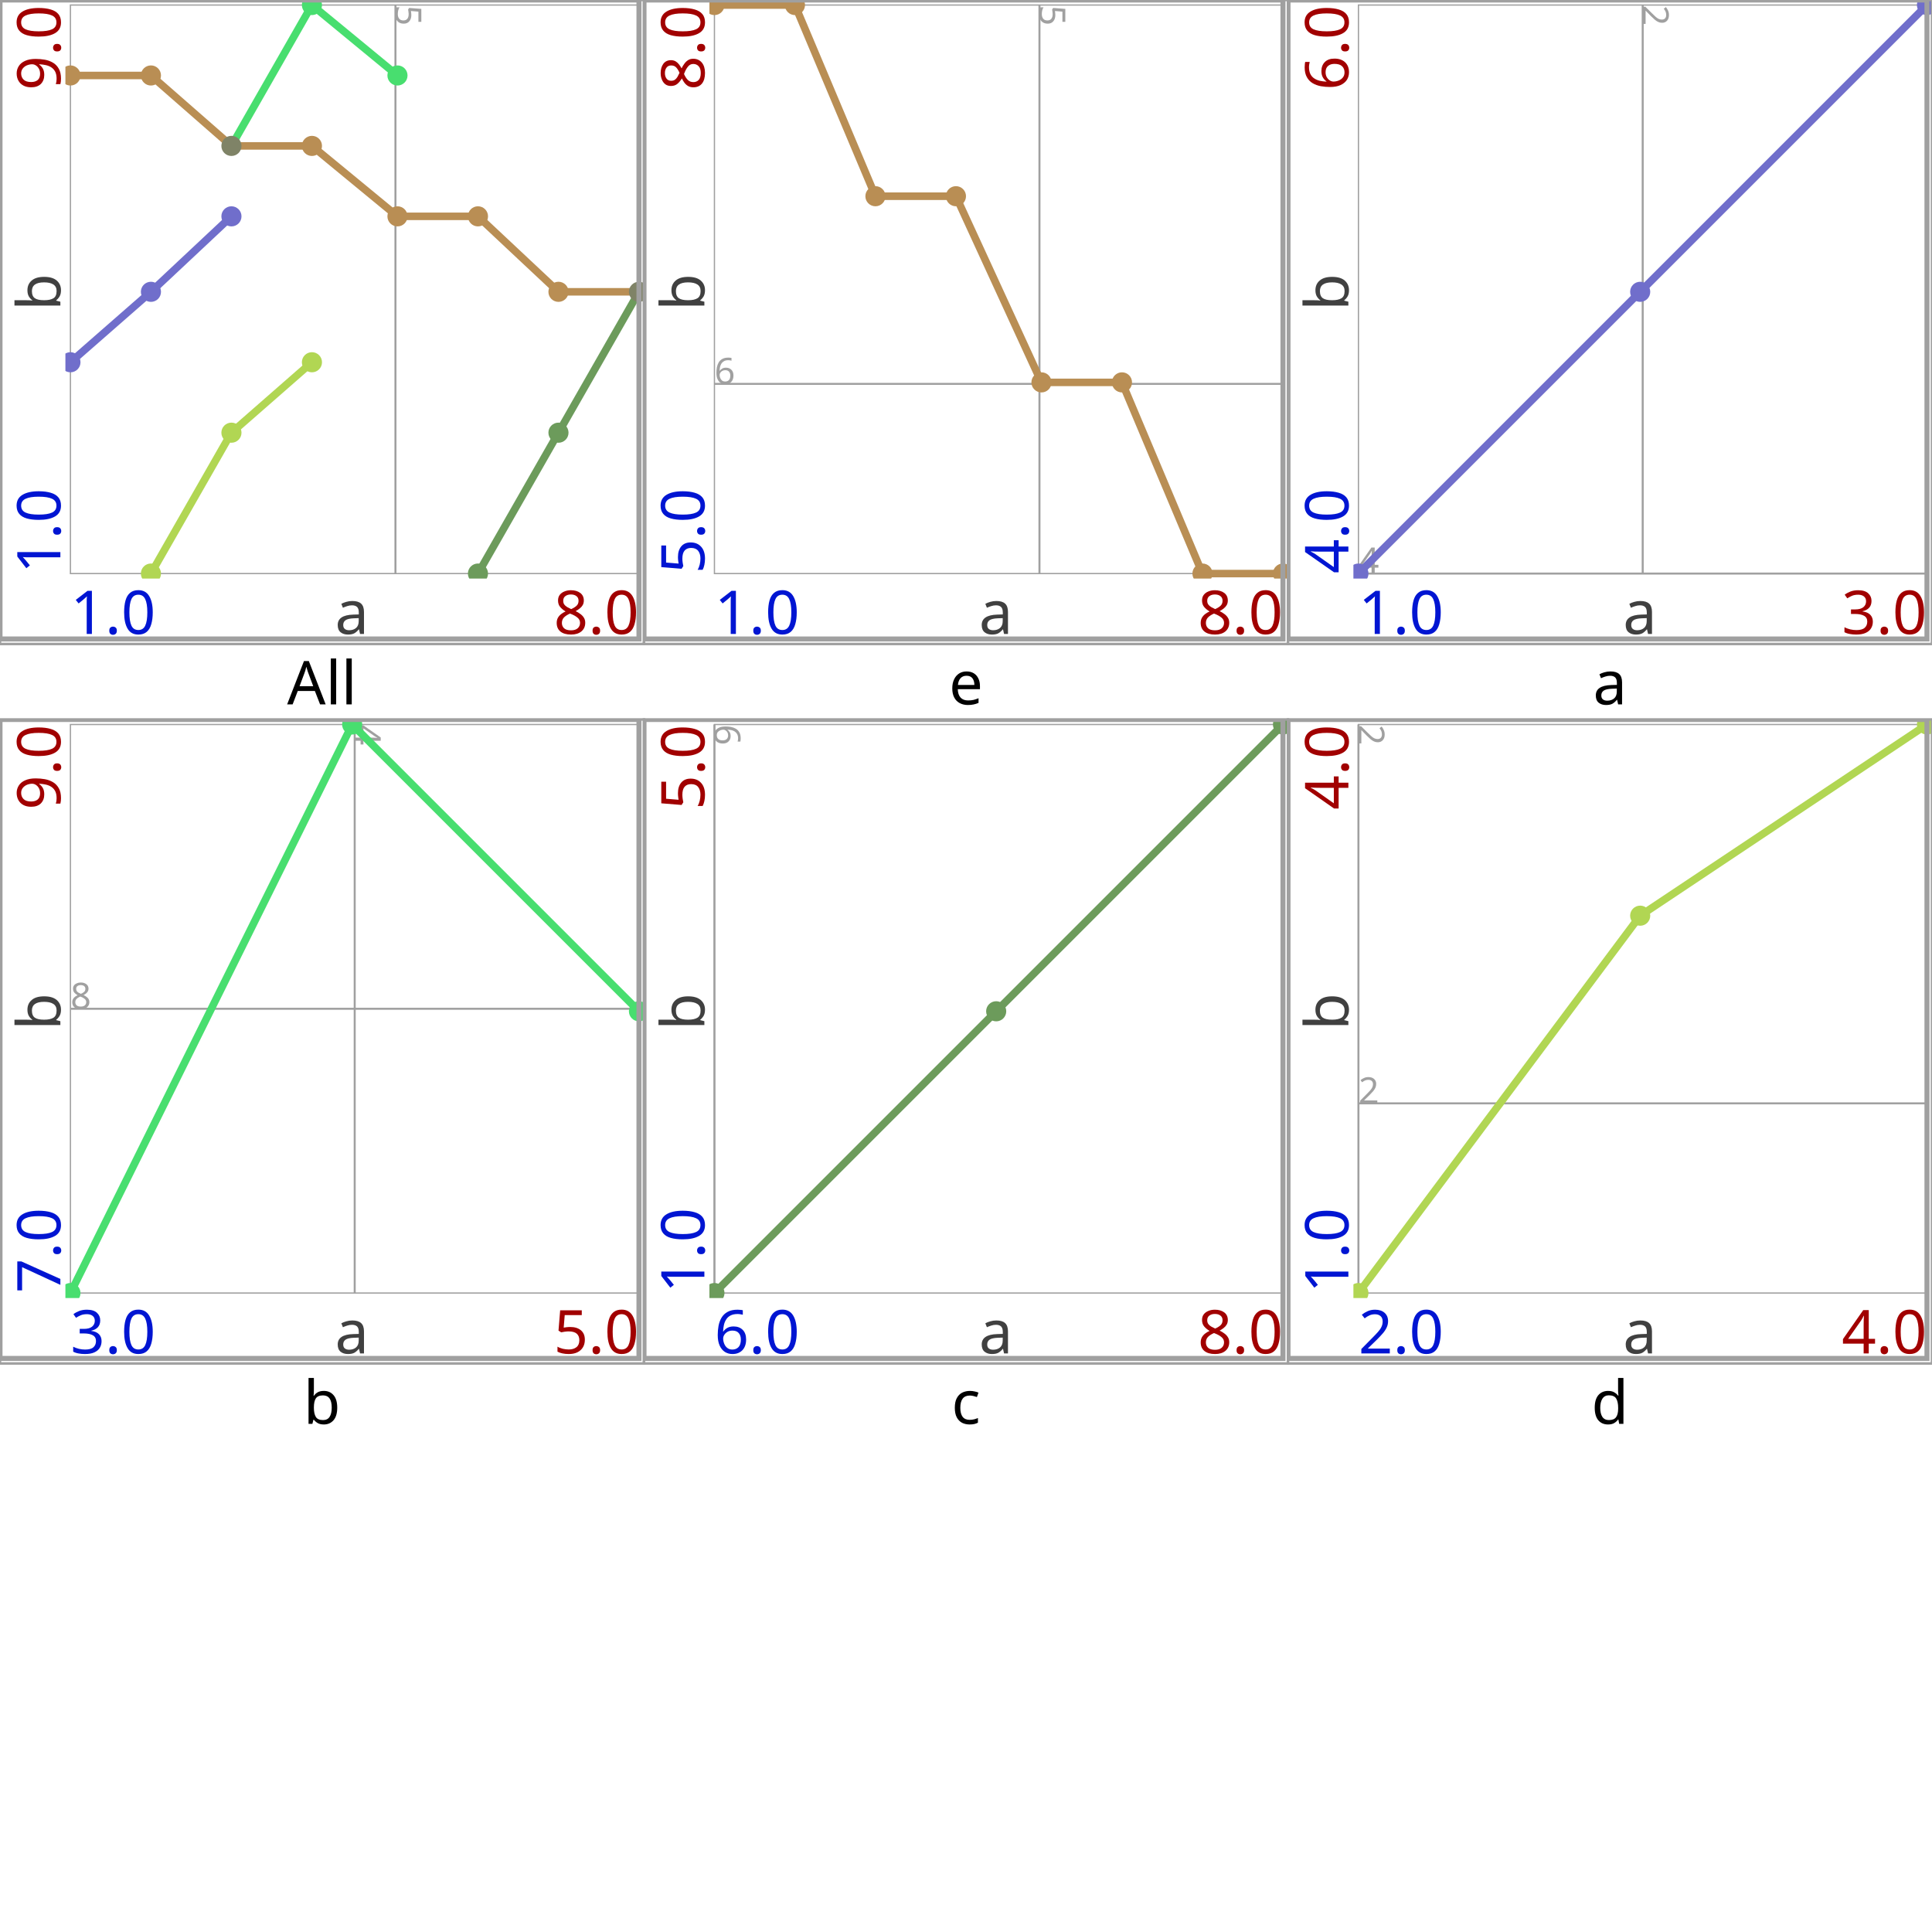
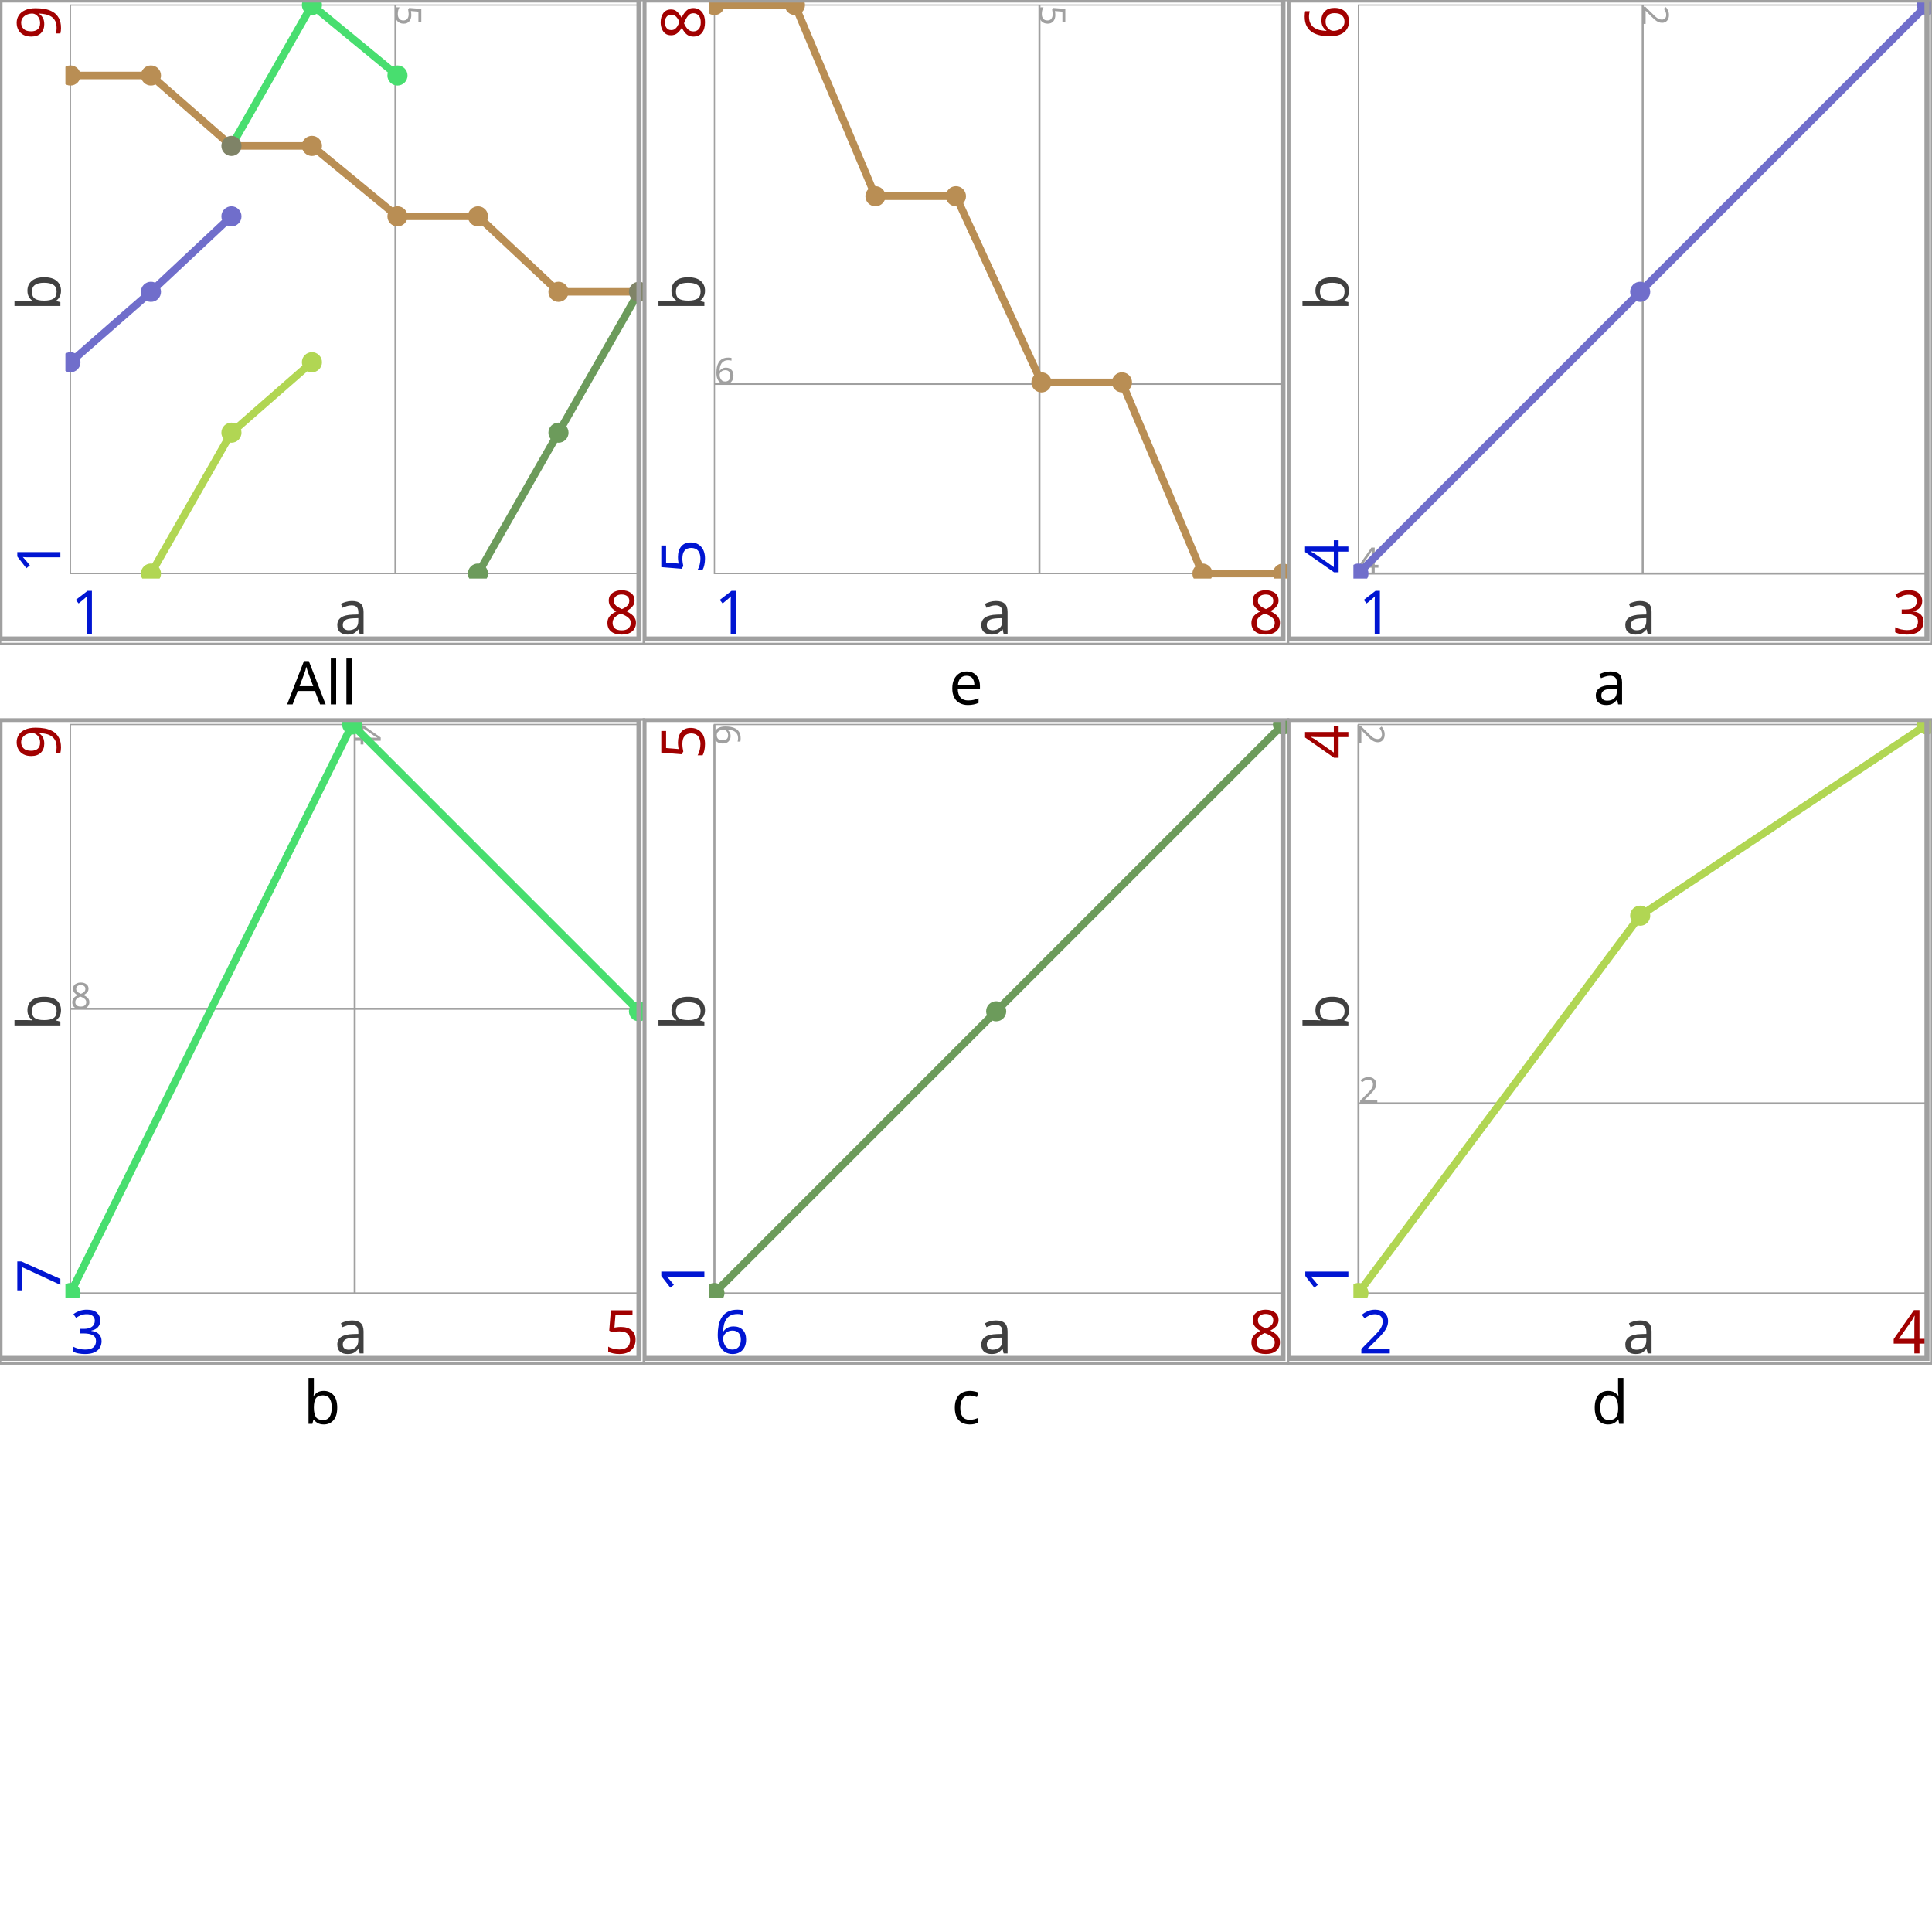
<svg xmlns="http://www.w3.org/2000/svg" id="smallp_TESTID" x="0" y="0" width="384" height="384" font-family="'Noto Sans', sans-serif">
  <rect width="384" height="384" x="0" y="0" fill="#ffffff" />
  <g transform="translate(0,0)">
    <svg id="xyp_TESTID" x="0" y="0" width="128" height="128" font-family="'Noto Sans', sans-serif">
      <defs>
        <clipPath id="plotClip-TESTID">
          <rect x="13" y="0" width="115" height="115" />
        </clipPath>
      </defs>
      <style> .circle-group-TESTID circle { r: 2.0px; } </style>
      <rect x="0" y="0" width="128" height="128" fill="#ffffff" stroke="#ffffff" />
-       <text x="14" text-anchor="start" y="126" font-family="'Noto Sans', sans-serif" fill="#0015D2" font-size="12px">1.0</text>
-       <text x="69.944" text-anchor="middle" y="126" font-family="'Noto Sans', sans-serif" fill="#404040" font-size="12px">a</text>
-       <text x="127" text-anchor="end" y="126" font-family="'Noto Sans', sans-serif" fill="#A10000" font-size="12px">8.0</text>
-       <text x="12" text-anchor="start" y="114" font-family="'Noto Sans', sans-serif" fill="#0015D2" font-size="12px" transform="rotate(270,12,114)">1.0</text>
-       <text x="12" text-anchor="middle" y="58.056" font-family="'Noto Sans', sans-serif" fill="#404040" font-size="12px" transform="rotate(270,12,58.056)">b</text>
-       <text x="12" text-anchor="end" y="1" font-family="'Noto Sans', sans-serif" fill="#A10000" font-size="12px" transform="rotate(270,12,1)">9.0</text>
+       <text x="14" text-anchor="start" y="126" font-family="'Noto Sans', sans-serif" fill="#0015D2" font-size="12px">1</text>
+       <text x="69.864" text-anchor="middle" y="126" font-family="'Noto Sans', sans-serif" fill="#404040" font-size="12px">a</text>
+       <text x="127" text-anchor="end" y="126" font-family="'Noto Sans', sans-serif" fill="#A10000" font-size="12px">8</text>
+       <text x="12" text-anchor="start" y="114" font-family="'Noto Sans', sans-serif" fill="#0015D2" font-size="12px" transform="rotate(270,12,114)">1</text>
+       <text x="12" text-anchor="middle" y="58.136" font-family="'Noto Sans', sans-serif" fill="#404040" font-size="12px" transform="rotate(270,12,58.136)">b</text>
+       <text x="12" text-anchor="end" y="1" font-family="'Noto Sans', sans-serif" fill="#A10000" font-size="12px" transform="rotate(270,12,1)">9</text>
      <line x1="78.6" y1="1" x2="78.6" y2="114" stroke="#a0a0a0" stroke-width="0.4" />
      <text x="78.6" text-anchor="start" y="1" font-family="'Noto Sans', sans-serif" fill="#a0a0a0" font-size="7.2px" transform="rotate(90,78.6,1)">5</text>
      <rect x="14" y="1" width="113" height="113" stroke="#a0a0a0" fill="none" stroke-width="0.25" />
      <g fill="none" stroke-width="1.5" stroke-dasharray="none">
        <path d="M 14 72 L 30 58 L 46 43" stroke="#706ecb" />
        <path d="M 14 15 L 30 15 L 46 29 L 62 29 L 79 43 L 95 43 L 111 58 L 127 58" stroke="#b98e54" />
        <path d="M 30 114 L 46 86 L 62 72" stroke="#b1d653" />
        <path d="M 46 29 L 62 1 L 79 15" stroke="#48de6f" />
        <path d="M 95 114 L 111 86 L 127 58" stroke="#6c9b5b" />
      </g>
      <g class="circle-group-TESTID" stroke="none" fill="#3939ff" clip-path="url(#plotClip-TESTID)">
        <circle cx="111" cy="58" fill="#b98e54" r="2.0" />
        <circle cx="111" cy="86" fill="#6c9b5b" r="2.0" />
        <circle cx="127" cy="58" fill="#7f8367" r="2.0" />
        <circle cx="14" cy="15" fill="#b98e54" r="2.0" />
        <circle cx="14" cy="72" fill="#706ecb" r="2.0" />
        <circle cx="30" cy="114" fill="#b1d653" r="2.0" />
        <circle cx="30" cy="15" fill="#b98e54" r="2.0" />
        <circle cx="30" cy="58" fill="#706ecb" r="2.0" />
        <circle cx="46" cy="29" fill="#7f8367" r="2.0" />
        <circle cx="46" cy="43" fill="#706ecb" r="2.0" />
        <circle cx="46" cy="86" fill="#b1d653" r="2.0" />
        <circle cx="62" cy="1" fill="#48de6f" r="2.0" />
        <circle cx="62" cy="29" fill="#b98e54" r="2.0" />
        <circle cx="62" cy="72" fill="#b1d653" r="2.0" />
        <circle cx="79" cy="15" fill="#48de6f" r="2.0" />
        <circle cx="79" cy="43" fill="#b98e54" r="2.0" />
        <circle cx="95" cy="114" fill="#6c9b5b" r="2.0" />
        <circle cx="95" cy="43" fill="#b98e54" r="2.0" />
      </g>
      <rect x="0" y="0" width="127" height="127" fill="none" stroke="#a0a0a0" stroke-width="1" />
    </svg>
  </g>
  <rect width="128" height="128" x="0" y="0" fill="none" stroke="#a0a0a0" stroke-width="0.5" />
  <text x="64.0" text-anchor="middle" y="140" font-family="'Noto Sans', sans-serif" fill="#000000" font-size="12px">All</text>
  <g transform="translate(128,0)">
    <svg id="xyp_TESTID" x="0" y="0" width="128" height="128" font-family="'Noto Sans', sans-serif">
      <defs>
        <clipPath id="plotClip-TESTID">
          <rect x="13" y="0" width="115" height="115" />
        </clipPath>
      </defs>
      <style> .circle-group-TESTID circle { r: 2.0px; } </style>
      <rect x="0" y="0" width="128" height="128" fill="#ffffff" stroke="#ffffff" />
-       <text x="14" text-anchor="start" y="126" font-family="'Noto Sans', sans-serif" fill="#0015D2" font-size="12px">1.0</text>
-       <text x="69.944" text-anchor="middle" y="126" font-family="'Noto Sans', sans-serif" fill="#404040" font-size="12px">a</text>
-       <text x="127" text-anchor="end" y="126" font-family="'Noto Sans', sans-serif" fill="#A10000" font-size="12px">8.0</text>
-       <text x="12" text-anchor="start" y="114" font-family="'Noto Sans', sans-serif" fill="#0015D2" font-size="12px" transform="rotate(270,12,114)">5.0</text>
-       <text x="12" text-anchor="middle" y="58.056" font-family="'Noto Sans', sans-serif" fill="#404040" font-size="12px" transform="rotate(270,12,58.056)">b</text>
-       <text x="12" text-anchor="end" y="1" font-family="'Noto Sans', sans-serif" fill="#A10000" font-size="12px" transform="rotate(270,12,1)">8.0</text>
+       <text x="14" text-anchor="start" y="126" font-family="'Noto Sans', sans-serif" fill="#0015D2" font-size="12px">1</text>
+       <text x="69.864" text-anchor="middle" y="126" font-family="'Noto Sans', sans-serif" fill="#404040" font-size="12px">a</text>
+       <text x="127" text-anchor="end" y="126" font-family="'Noto Sans', sans-serif" fill="#A10000" font-size="12px">8</text>
+       <text x="12" text-anchor="start" y="114" font-family="'Noto Sans', sans-serif" fill="#0015D2" font-size="12px" transform="rotate(270,12,114)">5</text>
+       <text x="12" text-anchor="middle" y="58.136" font-family="'Noto Sans', sans-serif" fill="#404040" font-size="12px" transform="rotate(270,12,58.136)">b</text>
+       <text x="12" text-anchor="end" y="1" font-family="'Noto Sans', sans-serif" fill="#A10000" font-size="12px" transform="rotate(270,12,1)">8</text>
      <line x1="78.6" y1="1" x2="78.6" y2="114" stroke="#a0a0a0" stroke-width="0.4" />
      <text x="78.6" text-anchor="start" y="1" font-family="'Noto Sans', sans-serif" fill="#a0a0a0" font-size="7.2px" transform="rotate(90,78.6,1)">5</text>
      <line x1="14" y1="76.3" x2="127" y2="76.3" stroke="#a0a0a0" stroke-width="0.4" />
      <text x="14" text-anchor="start" y="76.3" font-family="'Noto Sans', sans-serif" fill="#a0a0a0" font-size="7.2px">6</text>
      <rect x="14" y="1" width="113" height="113" stroke="#a0a0a0" fill="none" stroke-width="0.25" />
      <g fill="none" stroke-width="1.5" stroke-dasharray="none">
        <path d="M 14 1 L 30 1 L 46 39 L 62 39 L 79 76 L 95 76 L 111 114 L 127 114" stroke="#b98e54" />
      </g>
      <g class="circle-group-TESTID" stroke="none" fill="#3939ff" clip-path="url(#plotClip-TESTID)">
        <circle cx="111" cy="114" fill="#b98e54" r="2.0" />
        <circle cx="127" cy="114" fill="#b98e54" r="2.0" />
        <circle cx="14" cy="1" fill="#b98e54" r="2.0" />
        <circle cx="30" cy="1" fill="#b98e54" r="2.0" />
        <circle cx="46" cy="39" fill="#b98e54" r="2.0" />
        <circle cx="62" cy="39" fill="#b98e54" r="2.0" />
        <circle cx="79" cy="76" fill="#b98e54" r="2.0" />
        <circle cx="95" cy="76" fill="#b98e54" r="2.0" />
      </g>
      <rect x="0" y="0" width="127" height="127" fill="none" stroke="#a0a0a0" stroke-width="1" />
    </svg>
  </g>
  <rect width="128" height="128" x="128" y="0" fill="none" stroke="#a0a0a0" stroke-width="0.5" />
  <text x="192.0" text-anchor="middle" y="140" font-family="'Noto Sans', sans-serif" fill="#000000" font-size="12px">e</text>
  <g transform="translate(256,0)">
    <svg id="xyp_TESTID" x="0" y="0" width="128" height="128" font-family="'Noto Sans', sans-serif">
      <defs>
        <clipPath id="plotClip-TESTID">
          <rect x="13" y="0" width="115" height="115" />
        </clipPath>
      </defs>
      <style> .circle-group-TESTID circle { r: 2.0px; } </style>
      <rect x="0" y="0" width="128" height="128" fill="#ffffff" stroke="#ffffff" />
-       <text x="14" text-anchor="start" y="126" font-family="'Noto Sans', sans-serif" fill="#0015D2" font-size="12px">1.0</text>
-       <text x="69.944" text-anchor="middle" y="126" font-family="'Noto Sans', sans-serif" fill="#404040" font-size="12px">a</text>
-       <text x="127" text-anchor="end" y="126" font-family="'Noto Sans', sans-serif" fill="#A10000" font-size="12px">3.0</text>
-       <text x="12" text-anchor="start" y="114" font-family="'Noto Sans', sans-serif" fill="#0015D2" font-size="12px" transform="rotate(270,12,114)">4.0</text>
-       <text x="12" text-anchor="middle" y="58.056" font-family="'Noto Sans', sans-serif" fill="#404040" font-size="12px" transform="rotate(270,12,58.056)">b</text>
-       <text x="12" text-anchor="end" y="1" font-family="'Noto Sans', sans-serif" fill="#A10000" font-size="12px" transform="rotate(270,12,1)">6.0</text>
+       <text x="14" text-anchor="start" y="126" font-family="'Noto Sans', sans-serif" fill="#0015D2" font-size="12px">1</text>
+       <text x="69.864" text-anchor="middle" y="126" font-family="'Noto Sans', sans-serif" fill="#404040" font-size="12px">a</text>
+       <text x="127" text-anchor="end" y="126" font-family="'Noto Sans', sans-serif" fill="#A10000" font-size="12px">3</text>
+       <text x="12" text-anchor="start" y="114" font-family="'Noto Sans', sans-serif" fill="#0015D2" font-size="12px" transform="rotate(270,12,114)">4</text>
+       <text x="12" text-anchor="middle" y="58.136" font-family="'Noto Sans', sans-serif" fill="#404040" font-size="12px" transform="rotate(270,12,58.136)">b</text>
+       <text x="12" text-anchor="end" y="1" font-family="'Noto Sans', sans-serif" fill="#A10000" font-size="12px" transform="rotate(270,12,1)">6</text>
      <line x1="70.5" y1="1" x2="70.5" y2="114" stroke="#a0a0a0" stroke-width="0.4" />
      <text x="70.5" text-anchor="start" y="1" font-family="'Noto Sans', sans-serif" fill="#a0a0a0" font-size="7.2px" transform="rotate(90,70.5,1)">2</text>
      <line x1="14" y1="114.0" x2="127" y2="114.0" stroke="#a0a0a0" stroke-width="0.4" />
      <text x="14" text-anchor="start" y="114.0" font-family="'Noto Sans', sans-serif" fill="#a0a0a0" font-size="7.2px">4</text>
      <rect x="14" y="1" width="113" height="113" stroke="#a0a0a0" fill="none" stroke-width="0.25" />
      <g fill="none" stroke-width="1.5" stroke-dasharray="none">
        <path d="M 14 114 L 70 58 L 127 1" stroke="#706ecb" />
      </g>
      <g class="circle-group-TESTID" stroke="none" fill="#3939ff" clip-path="url(#plotClip-TESTID)">
        <circle cx="127" cy="1" fill="#706ecb" r="2.0" />
        <circle cx="14" cy="114" fill="#706ecb" r="2.0" />
        <circle cx="70" cy="58" fill="#706ecb" r="2.0" />
      </g>
      <rect x="0" y="0" width="127" height="127" fill="none" stroke="#a0a0a0" stroke-width="1" />
    </svg>
  </g>
  <rect width="128" height="128" x="256" y="0" fill="none" stroke="#a0a0a0" stroke-width="0.5" />
  <text x="320.0" text-anchor="middle" y="140" font-family="'Noto Sans', sans-serif" fill="#000000" font-size="12px">a</text>
  <g transform="translate(0,143)">
    <svg id="xyp_TESTID" x="0" y="0" width="128" height="128" font-family="'Noto Sans', sans-serif">
      <defs>
        <clipPath id="plotClip-TESTID">
          <rect x="13" y="0" width="115" height="115" />
        </clipPath>
      </defs>
      <style> .circle-group-TESTID circle { r: 2.0px; } </style>
      <rect x="0" y="0" width="128" height="128" fill="#ffffff" stroke="#ffffff" />
-       <text x="14" text-anchor="start" y="126" font-family="'Noto Sans', sans-serif" fill="#0015D2" font-size="12px">3.0</text>
-       <text x="69.944" text-anchor="middle" y="126" font-family="'Noto Sans', sans-serif" fill="#404040" font-size="12px">a</text>
-       <text x="127" text-anchor="end" y="126" font-family="'Noto Sans', sans-serif" fill="#A10000" font-size="12px">5.0</text>
-       <text x="12" text-anchor="start" y="114" font-family="'Noto Sans', sans-serif" fill="#0015D2" font-size="12px" transform="rotate(270,12,114)">7.0</text>
-       <text x="12" text-anchor="middle" y="58.056" font-family="'Noto Sans', sans-serif" fill="#404040" font-size="12px" transform="rotate(270,12,58.056)">b</text>
-       <text x="12" text-anchor="end" y="1" font-family="'Noto Sans', sans-serif" fill="#A10000" font-size="12px" transform="rotate(270,12,1)">9.0</text>
+       <text x="14" text-anchor="start" y="126" font-family="'Noto Sans', sans-serif" fill="#0015D2" font-size="12px">3</text>
+       <text x="69.864" text-anchor="middle" y="126" font-family="'Noto Sans', sans-serif" fill="#404040" font-size="12px">a</text>
+       <text x="127" text-anchor="end" y="126" font-family="'Noto Sans', sans-serif" fill="#A10000" font-size="12px">5</text>
+       <text x="12" text-anchor="start" y="114" font-family="'Noto Sans', sans-serif" fill="#0015D2" font-size="12px" transform="rotate(270,12,114)">7</text>
+       <text x="12" text-anchor="middle" y="58.136" font-family="'Noto Sans', sans-serif" fill="#404040" font-size="12px" transform="rotate(270,12,58.136)">b</text>
+       <text x="12" text-anchor="end" y="1" font-family="'Noto Sans', sans-serif" fill="#A10000" font-size="12px" transform="rotate(270,12,1)">9</text>
      <line x1="70.5" y1="1" x2="70.5" y2="114" stroke="#a0a0a0" stroke-width="0.4" />
      <text x="70.5" text-anchor="start" y="1" font-family="'Noto Sans', sans-serif" fill="#a0a0a0" font-size="7.2px" transform="rotate(90,70.5,1)">4</text>
      <line x1="14" y1="57.5" x2="127" y2="57.5" stroke="#a0a0a0" stroke-width="0.4" />
      <text x="14" text-anchor="start" y="57.5" font-family="'Noto Sans', sans-serif" fill="#a0a0a0" font-size="7.2px">8</text>
      <rect x="14" y="1" width="113" height="113" stroke="#a0a0a0" fill="none" stroke-width="0.25" />
      <g fill="none" stroke-width="1.5" stroke-dasharray="none">
        <path d="M 14 114 L 70 1 L 127 58" stroke="#48de6f" />
      </g>
      <g class="circle-group-TESTID" stroke="none" fill="#3939ff" clip-path="url(#plotClip-TESTID)">
        <circle cx="127" cy="58" fill="#48de6f" r="2.0" />
        <circle cx="14" cy="114" fill="#48de6f" r="2.0" />
        <circle cx="70" cy="1" fill="#48de6f" r="2.0" />
      </g>
      <rect x="0" y="0" width="127" height="127" fill="none" stroke="#a0a0a0" stroke-width="1" />
    </svg>
  </g>
  <rect width="128" height="128" x="0" y="143" fill="none" stroke="#a0a0a0" stroke-width="0.5" />
  <text x="64.0" text-anchor="middle" y="283" font-family="'Noto Sans', sans-serif" fill="#000000" font-size="12px">b</text>
  <g transform="translate(128,143)">
    <svg id="xyp_TESTID" x="0" y="0" width="128" height="128" font-family="'Noto Sans', sans-serif">
      <defs>
        <clipPath id="plotClip-TESTID">
          <rect x="13" y="0" width="115" height="115" />
        </clipPath>
      </defs>
      <style> .circle-group-TESTID circle { r: 2.0px; } </style>
      <rect x="0" y="0" width="128" height="128" fill="#ffffff" stroke="#ffffff" />
-       <text x="14" text-anchor="start" y="126" font-family="'Noto Sans', sans-serif" fill="#0015D2" font-size="12px">6.0</text>
-       <text x="69.944" text-anchor="middle" y="126" font-family="'Noto Sans', sans-serif" fill="#404040" font-size="12px">a</text>
-       <text x="127" text-anchor="end" y="126" font-family="'Noto Sans', sans-serif" fill="#A10000" font-size="12px">8.0</text>
-       <text x="12" text-anchor="start" y="114" font-family="'Noto Sans', sans-serif" fill="#0015D2" font-size="12px" transform="rotate(270,12,114)">1.0</text>
-       <text x="12" text-anchor="middle" y="58.056" font-family="'Noto Sans', sans-serif" fill="#404040" font-size="12px" transform="rotate(270,12,58.056)">b</text>
-       <text x="12" text-anchor="end" y="1" font-family="'Noto Sans', sans-serif" fill="#A10000" font-size="12px" transform="rotate(270,12,1)">5.0</text>
+       <text x="14" text-anchor="start" y="126" font-family="'Noto Sans', sans-serif" fill="#0015D2" font-size="12px">6</text>
+       <text x="69.864" text-anchor="middle" y="126" font-family="'Noto Sans', sans-serif" fill="#404040" font-size="12px">a</text>
+       <text x="127" text-anchor="end" y="126" font-family="'Noto Sans', sans-serif" fill="#A10000" font-size="12px">8</text>
+       <text x="12" text-anchor="start" y="114" font-family="'Noto Sans', sans-serif" fill="#0015D2" font-size="12px" transform="rotate(270,12,114)">1</text>
+       <text x="12" text-anchor="middle" y="58.136" font-family="'Noto Sans', sans-serif" fill="#404040" font-size="12px" transform="rotate(270,12,58.136)">b</text>
+       <text x="12" text-anchor="end" y="1" font-family="'Noto Sans', sans-serif" fill="#A10000" font-size="12px" transform="rotate(270,12,1)">5</text>
      <line x1="14.0" y1="1" x2="14.0" y2="114" stroke="#a0a0a0" stroke-width="0.4" />
      <text x="14.0" text-anchor="start" y="1" font-family="'Noto Sans', sans-serif" fill="#a0a0a0" font-size="7.2px" transform="rotate(90,14.0,1)">6</text>
      <rect x="14" y="1" width="113" height="113" stroke="#a0a0a0" fill="none" stroke-width="0.25" />
      <g fill="none" stroke-width="1.5" stroke-dasharray="none">
        <path d="M 14 114 L 70 58 L 127 1" stroke="#6c9b5b" />
      </g>
      <g class="circle-group-TESTID" stroke="none" fill="#3939ff" clip-path="url(#plotClip-TESTID)">
        <circle cx="127" cy="1" fill="#6c9b5b" r="2.0" />
        <circle cx="14" cy="114" fill="#6c9b5b" r="2.0" />
        <circle cx="70" cy="58" fill="#6c9b5b" r="2.0" />
      </g>
      <rect x="0" y="0" width="127" height="127" fill="none" stroke="#a0a0a0" stroke-width="1" />
    </svg>
  </g>
  <rect width="128" height="128" x="128" y="143" fill="none" stroke="#a0a0a0" stroke-width="0.5" />
  <text x="192.0" text-anchor="middle" y="283" font-family="'Noto Sans', sans-serif" fill="#000000" font-size="12px">c</text>
  <g transform="translate(256,143)">
    <svg id="xyp_TESTID" x="0" y="0" width="128" height="128" font-family="'Noto Sans', sans-serif">
      <defs>
        <clipPath id="plotClip-TESTID">
          <rect x="13" y="0" width="115" height="115" />
        </clipPath>
      </defs>
      <style> .circle-group-TESTID circle { r: 2.0px; } </style>
      <rect x="0" y="0" width="128" height="128" fill="#ffffff" stroke="#ffffff" />
-       <text x="14" text-anchor="start" y="126" font-family="'Noto Sans', sans-serif" fill="#0015D2" font-size="12px">2.0</text>
-       <text x="69.944" text-anchor="middle" y="126" font-family="'Noto Sans', sans-serif" fill="#404040" font-size="12px">a</text>
-       <text x="127" text-anchor="end" y="126" font-family="'Noto Sans', sans-serif" fill="#A10000" font-size="12px">4.0</text>
-       <text x="12" text-anchor="start" y="114" font-family="'Noto Sans', sans-serif" fill="#0015D2" font-size="12px" transform="rotate(270,12,114)">1.0</text>
-       <text x="12" text-anchor="middle" y="58.056" font-family="'Noto Sans', sans-serif" fill="#404040" font-size="12px" transform="rotate(270,12,58.056)">b</text>
-       <text x="12" text-anchor="end" y="1" font-family="'Noto Sans', sans-serif" fill="#A10000" font-size="12px" transform="rotate(270,12,1)">4.0</text>
+       <text x="14" text-anchor="start" y="126" font-family="'Noto Sans', sans-serif" fill="#0015D2" font-size="12px">2</text>
+       <text x="69.864" text-anchor="middle" y="126" font-family="'Noto Sans', sans-serif" fill="#404040" font-size="12px">a</text>
+       <text x="127" text-anchor="end" y="126" font-family="'Noto Sans', sans-serif" fill="#A10000" font-size="12px">4</text>
+       <text x="12" text-anchor="start" y="114" font-family="'Noto Sans', sans-serif" fill="#0015D2" font-size="12px" transform="rotate(270,12,114)">1</text>
+       <text x="12" text-anchor="middle" y="58.136" font-family="'Noto Sans', sans-serif" fill="#404040" font-size="12px" transform="rotate(270,12,58.136)">b</text>
+       <text x="12" text-anchor="end" y="1" font-family="'Noto Sans', sans-serif" fill="#A10000" font-size="12px" transform="rotate(270,12,1)">4</text>
      <line x1="14.0" y1="1" x2="14.0" y2="114" stroke="#a0a0a0" stroke-width="0.4" />
      <text x="14.0" text-anchor="start" y="1" font-family="'Noto Sans', sans-serif" fill="#a0a0a0" font-size="7.2px" transform="rotate(90,14.0,1)">2</text>
      <line x1="14" y1="76.3" x2="127" y2="76.3" stroke="#a0a0a0" stroke-width="0.4" />
      <text x="14" text-anchor="start" y="76.3" font-family="'Noto Sans', sans-serif" fill="#a0a0a0" font-size="7.2px">2</text>
      <rect x="14" y="1" width="113" height="113" stroke="#a0a0a0" fill="none" stroke-width="0.25" />
      <g fill="none" stroke-width="1.5" stroke-dasharray="none">
        <path d="M 14 114 L 70 39 L 127 1" stroke="#b1d653" />
      </g>
      <g class="circle-group-TESTID" stroke="none" fill="#3939ff" clip-path="url(#plotClip-TESTID)">
        <circle cx="127" cy="1" fill="#b1d653" r="2.0" />
        <circle cx="14" cy="114" fill="#b1d653" r="2.0" />
        <circle cx="70" cy="39" fill="#b1d653" r="2.0" />
      </g>
      <rect x="0" y="0" width="127" height="127" fill="none" stroke="#a0a0a0" stroke-width="1" />
    </svg>
  </g>
  <rect width="128" height="128" x="256" y="143" fill="none" stroke="#a0a0a0" stroke-width="0.5" />
  <text x="320.0" text-anchor="middle" y="283" font-family="'Noto Sans', sans-serif" fill="#000000" font-size="12px">d</text>
</svg>
